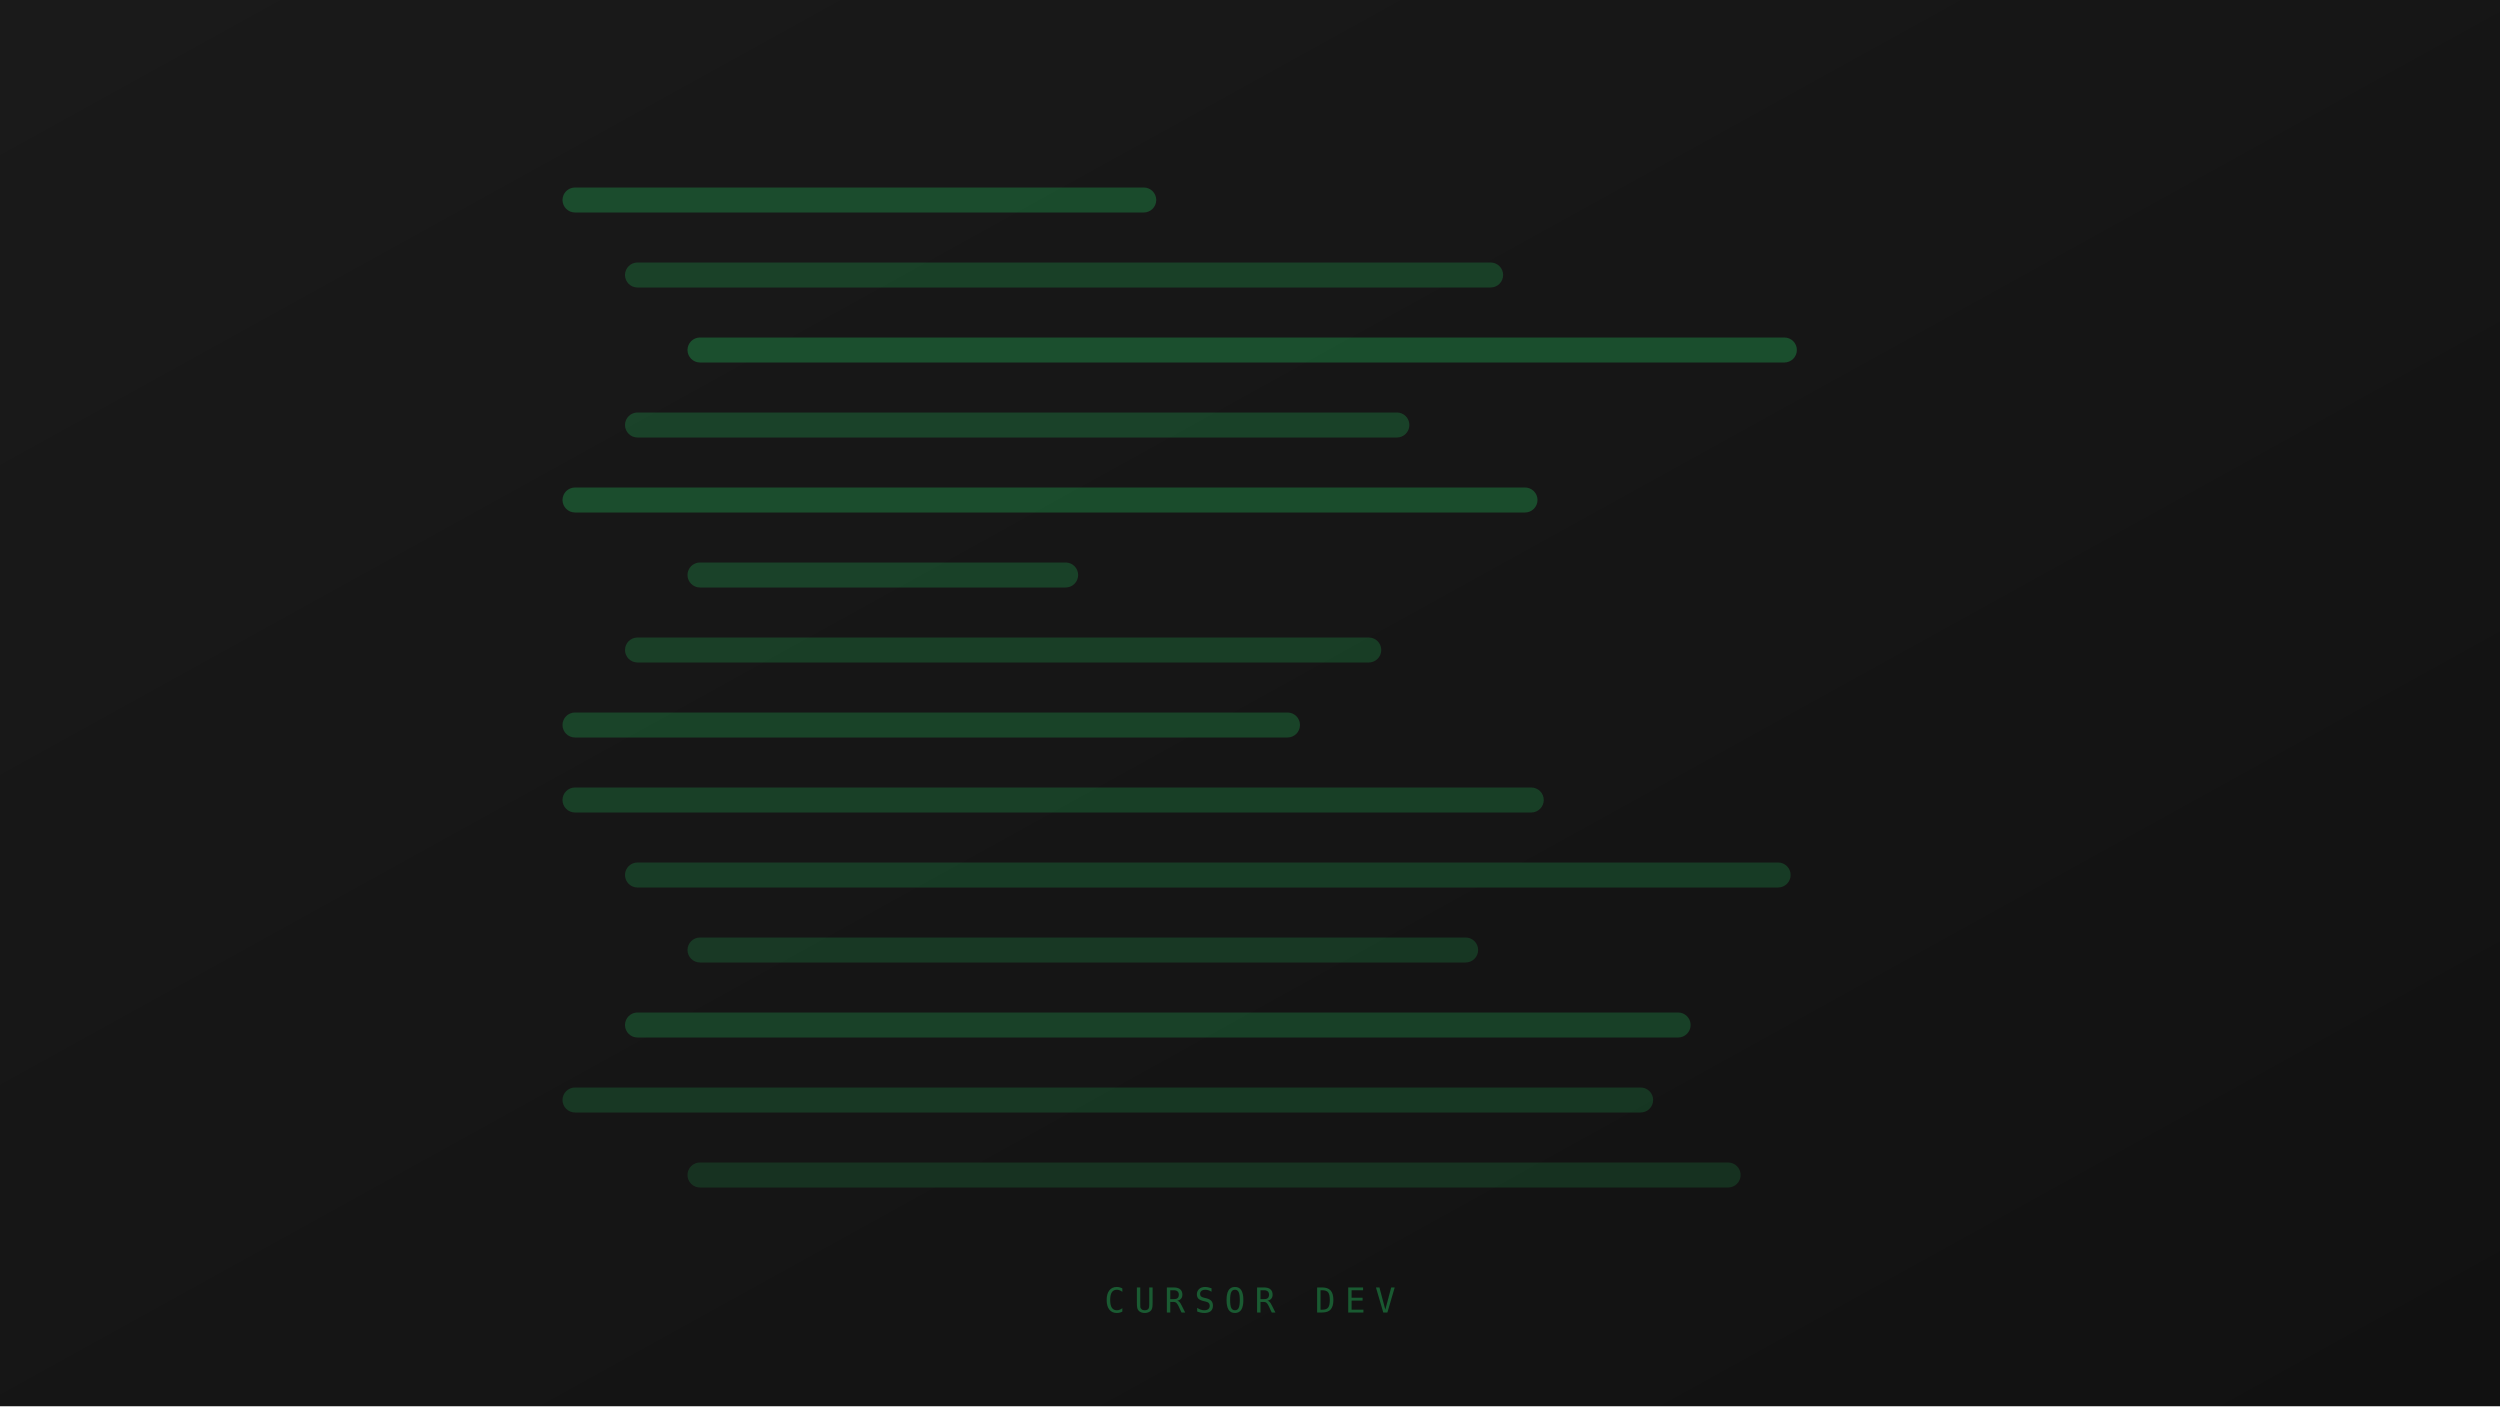
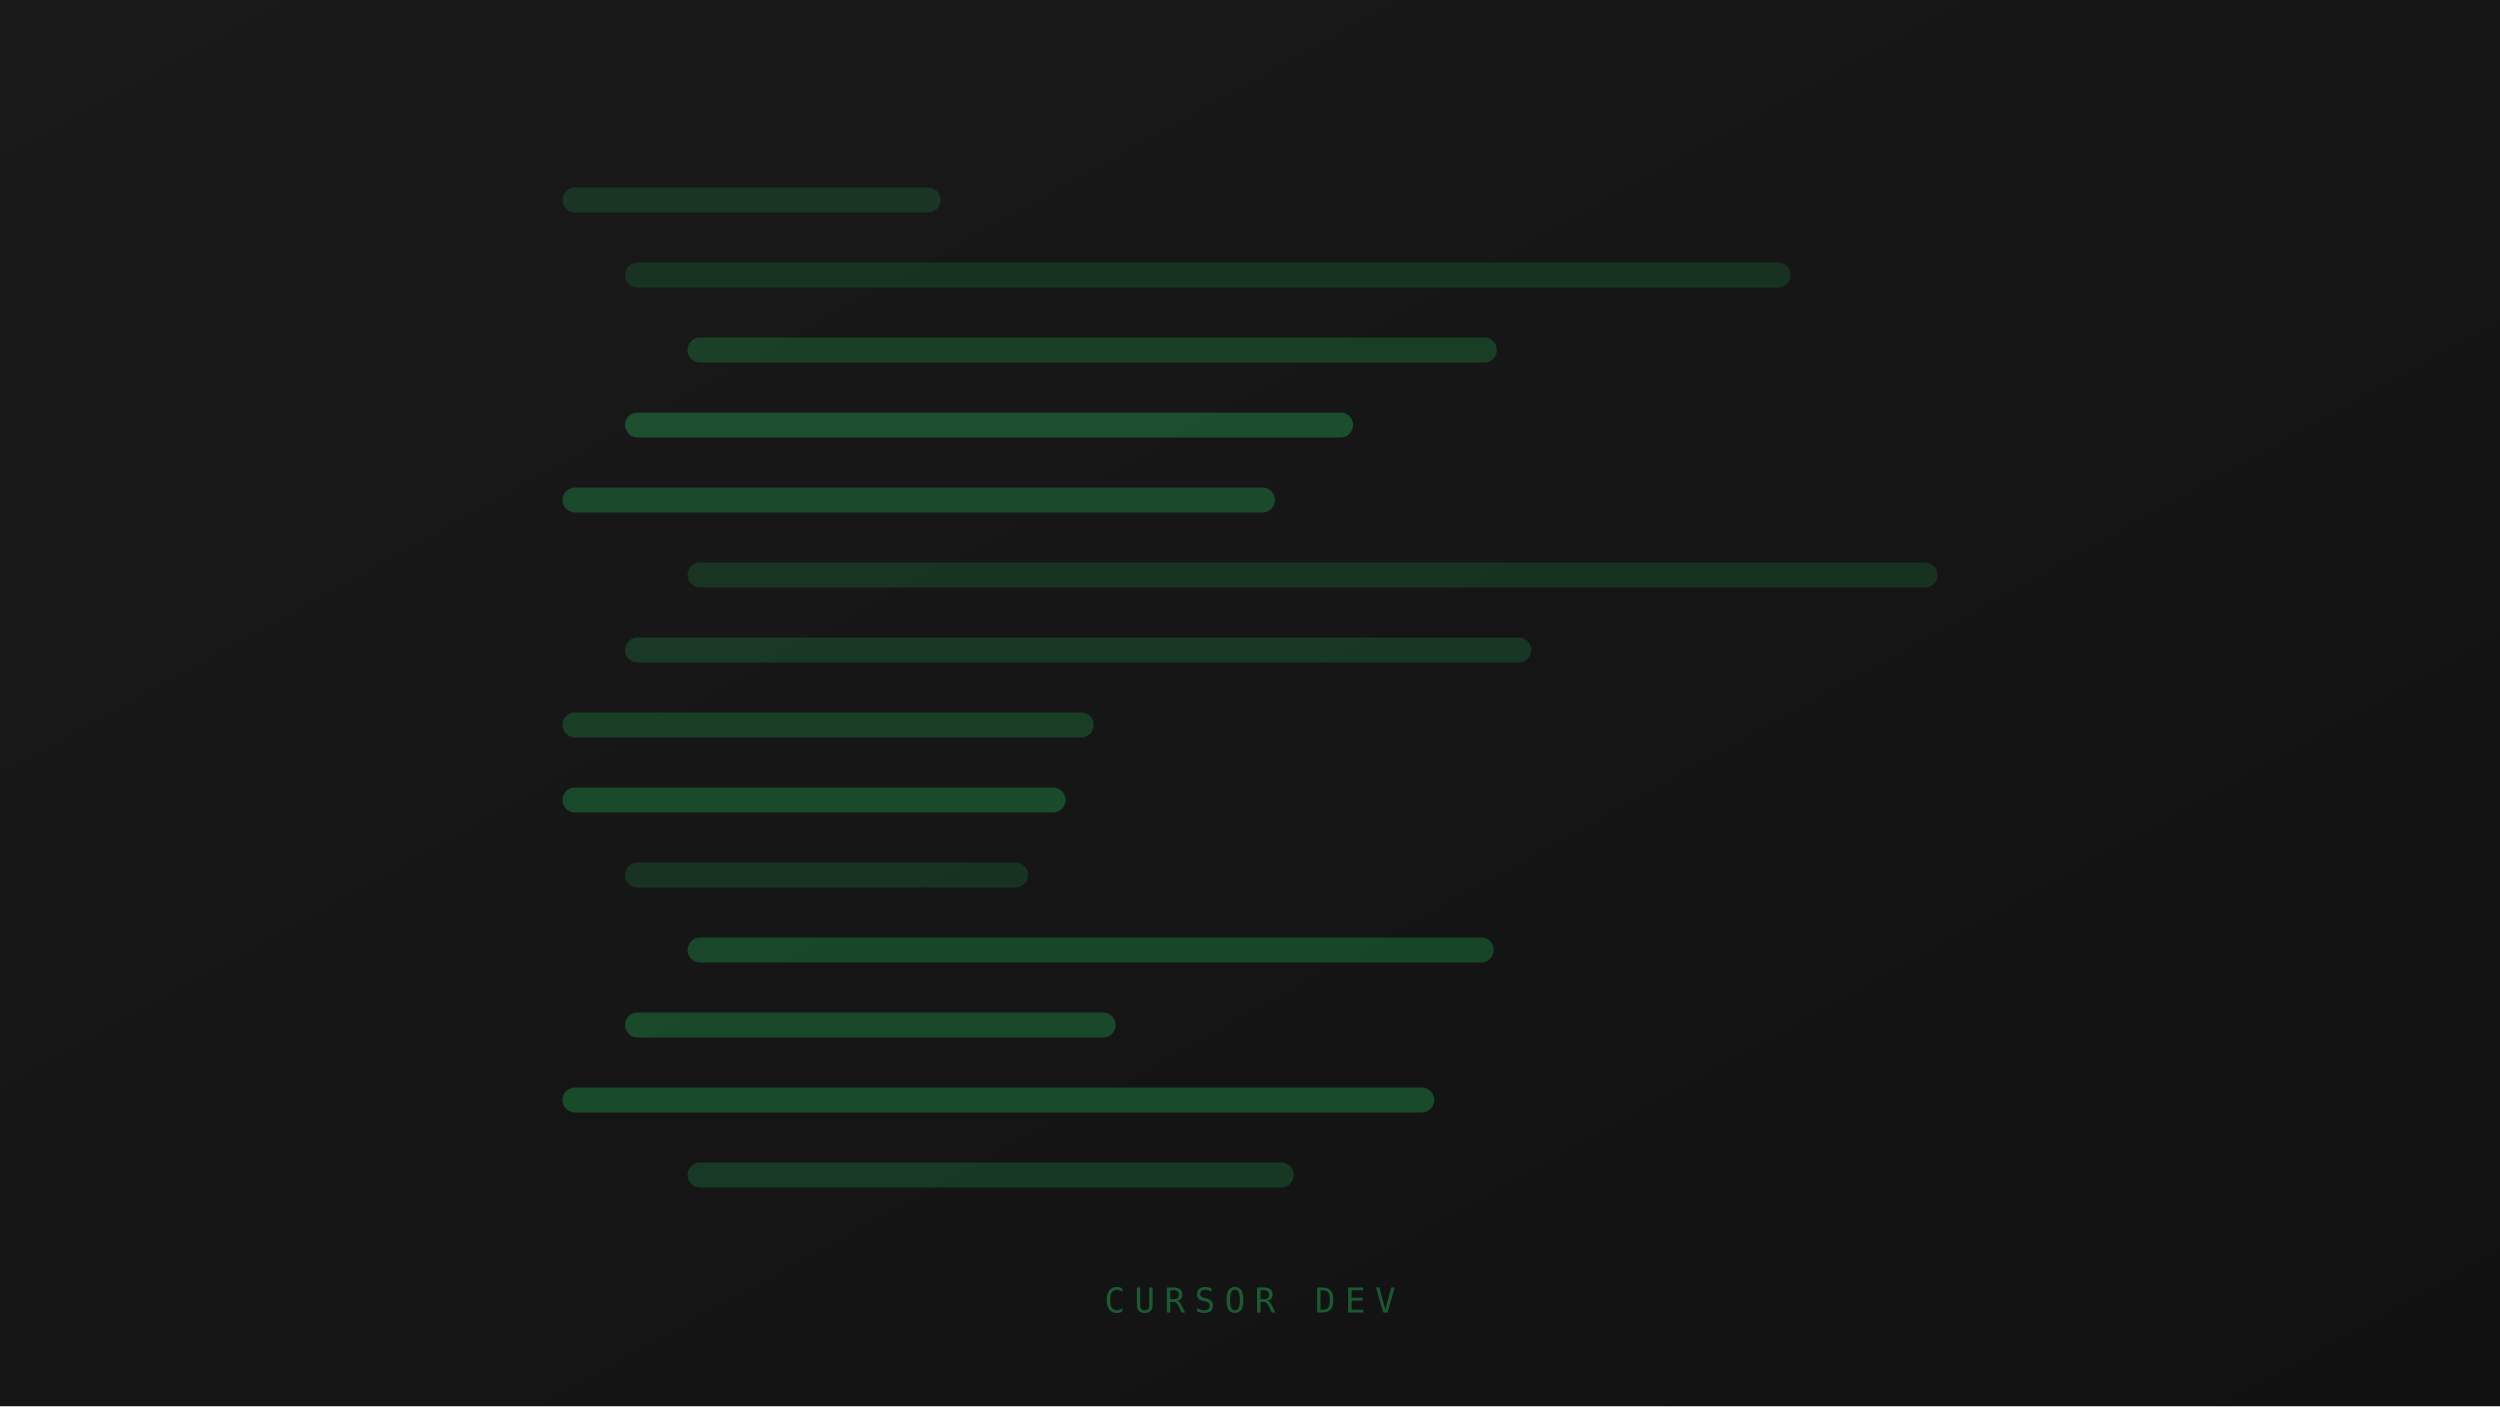
<svg xmlns="http://www.w3.org/2000/svg" viewBox="0 0 800 450" width="800" height="450">
  <defs>
    <linearGradient id="bg" x1="0" y1="0" x2="1" y2="1">
      <stop offset="0%" stop-color="#1a1a1a" />
      <stop offset="100%" stop-color="#111111" />
    </linearGradient>
  </defs>
  <rect width="800" height="450" fill="url(#bg)" />
  <g>
-     <rect x="180" y="60" width="190" height="8" rx="4" fill="#22c55e" opacity="0.30">
-       <animate attributeName="opacity" values="0.30;0.60;0.30" dur="0.90s" begin="0.00s" repeatCount="indefinite" />
-       <animate attributeName="width" values="190;133;190" dur="1.80s" begin="0.00s" repeatCount="indefinite" />
+     <rect x="180" y="60" width="121" height="8" rx="4" fill="#22c55e" opacity="0.17">
+       <animate attributeName="opacity" values="0.17;0.47;0.17" dur="1.11s" begin="0.00s" repeatCount="indefinite" />
+       <animate attributeName="width" values="121;84;121" dur="2.22s" begin="0.00s" repeatCount="indefinite" />
    </rect>
-     <rect x="200" y="84" width="281" height="8" rx="4" fill="#22c55e" opacity="0.24">
-       <animate attributeName="opacity" values="0.24;0.54;0.24" dur="0.81s" begin="0.12s" repeatCount="indefinite" />
-       <animate attributeName="width" values="281;197;281" dur="1.62s" begin="0.12s" repeatCount="indefinite" />
+     <rect x="200" y="84" width="373" height="8" rx="4" fill="#22c55e" opacity="0.16">
+       <animate attributeName="opacity" values="0.16;0.46;0.16" dur="0.98s" begin="0.12s" repeatCount="indefinite" />
+       <animate attributeName="width" values="373;261;373" dur="1.96s" begin="0.12s" repeatCount="indefinite" />
    </rect>
-     <rect x="220" y="108" width="355" height="8" rx="4" fill="#22c55e" opacity="0.32">
-       <animate attributeName="opacity" values="0.32;0.62;0.32" dur="1.05s" begin="0.24s" repeatCount="indefinite" />
-       <animate attributeName="width" values="355;249;355" dur="2.10s" begin="0.24s" repeatCount="indefinite" />
+     <rect x="220" y="108" width="259" height="8" rx="4" fill="#22c55e" opacity="0.23">
+       <animate attributeName="opacity" values="0.23;0.53;0.23" dur="0.86s" begin="0.24s" repeatCount="indefinite" />
+       <animate attributeName="width" values="259;181;259" dur="1.72s" begin="0.24s" repeatCount="indefinite" />
    </rect>
-     <rect x="200" y="132" width="251" height="8" rx="4" fill="#22c55e" opacity="0.25">
-       <animate attributeName="opacity" values="0.25;0.55;0.25" dur="0.88s" begin="0.36s" repeatCount="indefinite" />
-       <animate attributeName="width" values="251;176;251" dur="1.76s" begin="0.36s" repeatCount="indefinite" />
+     <rect x="200" y="132" width="233" height="8" rx="4" fill="#22c55e" opacity="0.32">
+       <animate attributeName="opacity" values="0.32;0.62;0.32" dur="1.01s" begin="0.36s" repeatCount="indefinite" />
+       <animate attributeName="width" values="233;163;233" dur="2.02s" begin="0.36s" repeatCount="indefinite" />
    </rect>
-     <rect x="180" y="156" width="312" height="8" rx="4" fill="#22c55e" opacity="0.31">
-       <animate attributeName="opacity" values="0.31;0.61;0.31" dur="1.10s" begin="0.48s" repeatCount="indefinite" />
-       <animate attributeName="width" values="312;219;312" dur="2.20s" begin="0.48s" repeatCount="indefinite" />
+     <rect x="180" y="156" width="228" height="8" rx="4" fill="#22c55e" opacity="0.29">
+       <animate attributeName="opacity" values="0.29;0.59;0.29" dur="0.94s" begin="0.48s" repeatCount="indefinite" />
+       <animate attributeName="width" values="228;160;228" dur="1.88s" begin="0.48s" repeatCount="indefinite" />
    </rect>
-     <rect x="220" y="180" width="125" height="8" rx="4" fill="#22c55e" opacity="0.25">
-       <animate attributeName="opacity" values="0.25;0.55;0.25" dur="0.91s" begin="0.60s" repeatCount="indefinite" />
-       <animate attributeName="width" values="125;88;125" dur="1.82s" begin="0.60s" repeatCount="indefinite" />
+     <rect x="220" y="180" width="400" height="8" rx="4" fill="#22c55e" opacity="0.17">
+       <animate attributeName="opacity" values="0.17;0.47;0.17" dur="1.02s" begin="0.60s" repeatCount="indefinite" />
+       <animate attributeName="width" values="400;280;400" dur="2.04s" begin="0.60s" repeatCount="indefinite" />
    </rect>
-     <rect x="200" y="204" width="242" height="8" rx="4" fill="#22c55e" opacity="0.23">
-       <animate attributeName="opacity" values="0.23;0.53;0.23" dur="0.80s" begin="0.72s" repeatCount="indefinite" />
-       <animate attributeName="width" values="242;170;242" dur="1.60s" begin="0.72s" repeatCount="indefinite" />
+     <rect x="200" y="204" width="290" height="8" rx="4" fill="#22c55e" opacity="0.19">
+       <animate attributeName="opacity" values="0.19;0.49;0.19" dur="0.95s" begin="0.72s" repeatCount="indefinite" />
+       <animate attributeName="width" values="290;203;290" dur="1.90s" begin="0.72s" repeatCount="indefinite" />
    </rect>
-     <rect x="180" y="228" width="236" height="8" rx="4" fill="#22c55e" opacity="0.26">
-       <animate attributeName="opacity" values="0.26;0.56;0.26" dur="0.99s" begin="0.84s" repeatCount="indefinite" />
-       <animate attributeName="width" values="236;165;236" dur="1.98s" begin="0.84s" repeatCount="indefinite" />
+     <rect x="180" y="228" width="170" height="8" rx="4" fill="#22c55e" opacity="0.23">
+       <animate attributeName="opacity" values="0.23;0.53;0.23" dur="1.01s" begin="0.84s" repeatCount="indefinite" />
+       <animate attributeName="width" values="170;119;170" dur="2.02s" begin="0.84s" repeatCount="indefinite" />
    </rect>
-     <rect x="180" y="252" width="314" height="8" rx="4" fill="#22c55e" opacity="0.24">
-       <animate attributeName="opacity" values="0.24;0.54;0.24" dur="1.17s" begin="0.96s" repeatCount="indefinite" />
-       <animate attributeName="width" values="314;220;314" dur="2.34s" begin="0.96s" repeatCount="indefinite" />
+     <rect x="180" y="252" width="161" height="8" rx="4" fill="#22c55e" opacity="0.30">
+       <animate attributeName="opacity" values="0.30;0.60;0.30" dur="0.85s" begin="0.96s" repeatCount="indefinite" />
+       <animate attributeName="width" values="161;113;161" dur="1.70s" begin="0.96s" repeatCount="indefinite" />
    </rect>
-     <rect x="200" y="276" width="373" height="8" rx="4" fill="#22c55e" opacity="0.22">
-       <animate attributeName="opacity" values="0.22;0.52;0.22" dur="0.92s" begin="1.08s" repeatCount="indefinite" />
-       <animate attributeName="width" values="373;261;373" dur="1.84s" begin="1.08s" repeatCount="indefinite" />
+     <rect x="200" y="276" width="129" height="8" rx="4" fill="#22c55e" opacity="0.17">
+       <animate attributeName="opacity" values="0.17;0.47;0.17" dur="1.10s" begin="1.08s" repeatCount="indefinite" />
+       <animate attributeName="width" values="129;90;129" dur="2.20s" begin="1.08s" repeatCount="indefinite" />
    </rect>
-     <rect x="220" y="300" width="253" height="8" rx="4" fill="#22c55e" opacity="0.20">
-       <animate attributeName="opacity" values="0.20;0.50;0.20" dur="0.92s" begin="1.20s" repeatCount="indefinite" />
-       <animate attributeName="width" values="253;177;253" dur="1.84s" begin="1.20s" repeatCount="indefinite" />
+     <rect x="220" y="300" width="258" height="8" rx="4" fill="#22c55e" opacity="0.28">
+       <animate attributeName="opacity" values="0.28;0.58;0.28" dur="1.04s" begin="1.20s" repeatCount="indefinite" />
+       <animate attributeName="width" values="258;181;258" dur="2.08s" begin="1.20s" repeatCount="indefinite" />
    </rect>
-     <rect x="200" y="324" width="341" height="8" rx="4" fill="#22c55e" opacity="0.25">
-       <animate attributeName="opacity" values="0.25;0.55;0.25" dur="1.17s" begin="1.32s" repeatCount="indefinite" />
-       <animate attributeName="width" values="341;239;341" dur="2.34s" begin="1.32s" repeatCount="indefinite" />
+     <rect x="200" y="324" width="157" height="8" rx="4" fill="#22c55e" opacity="0.29">
+       <animate attributeName="opacity" values="0.29;0.59;0.29" dur="1.11s" begin="1.32s" repeatCount="indefinite" />
+       <animate attributeName="width" values="157;110;157" dur="2.22s" begin="1.32s" repeatCount="indefinite" />
    </rect>
-     <rect x="180" y="348" width="349" height="8" rx="4" fill="#22c55e" opacity="0.20">
-       <animate attributeName="opacity" values="0.20;0.50;0.20" dur="1.09s" begin="1.44s" repeatCount="indefinite" />
-       <animate attributeName="width" values="349;245;349" dur="2.18s" begin="1.44s" repeatCount="indefinite" />
+     <rect x="180" y="348" width="279" height="8" rx="4" fill="#22c55e" opacity="0.31">
+       <animate attributeName="opacity" values="0.31;0.61;0.31" dur="1.10s" begin="1.44s" repeatCount="indefinite" />
+       <animate attributeName="width" values="279;196;279" dur="2.20s" begin="1.44s" repeatCount="indefinite" />
    </rect>
-     <rect x="220" y="372" width="337" height="8" rx="4" fill="#22c55e" opacity="0.17">
-       <animate attributeName="opacity" values="0.17;0.47;0.17" dur="0.90s" begin="1.56s" repeatCount="indefinite" />
-       <animate attributeName="width" values="337;236;337" dur="1.80s" begin="1.56s" repeatCount="indefinite" />
+     <rect x="220" y="372" width="194" height="8" rx="4" fill="#22c55e" opacity="0.21">
+       <animate attributeName="opacity" values="0.21;0.51;0.21" dur="1.11s" begin="1.56s" repeatCount="indefinite" />
+       <animate attributeName="width" values="194;136;194" dur="2.22s" begin="1.56s" repeatCount="indefinite" />
    </rect>
  </g>
  <text x="400" y="420" fill="#22c55e" font-family="monospace" font-size="11" font-weight="500" text-anchor="middle" letter-spacing="3" opacity="0.4">CURSOR DEV</text>
</svg>
